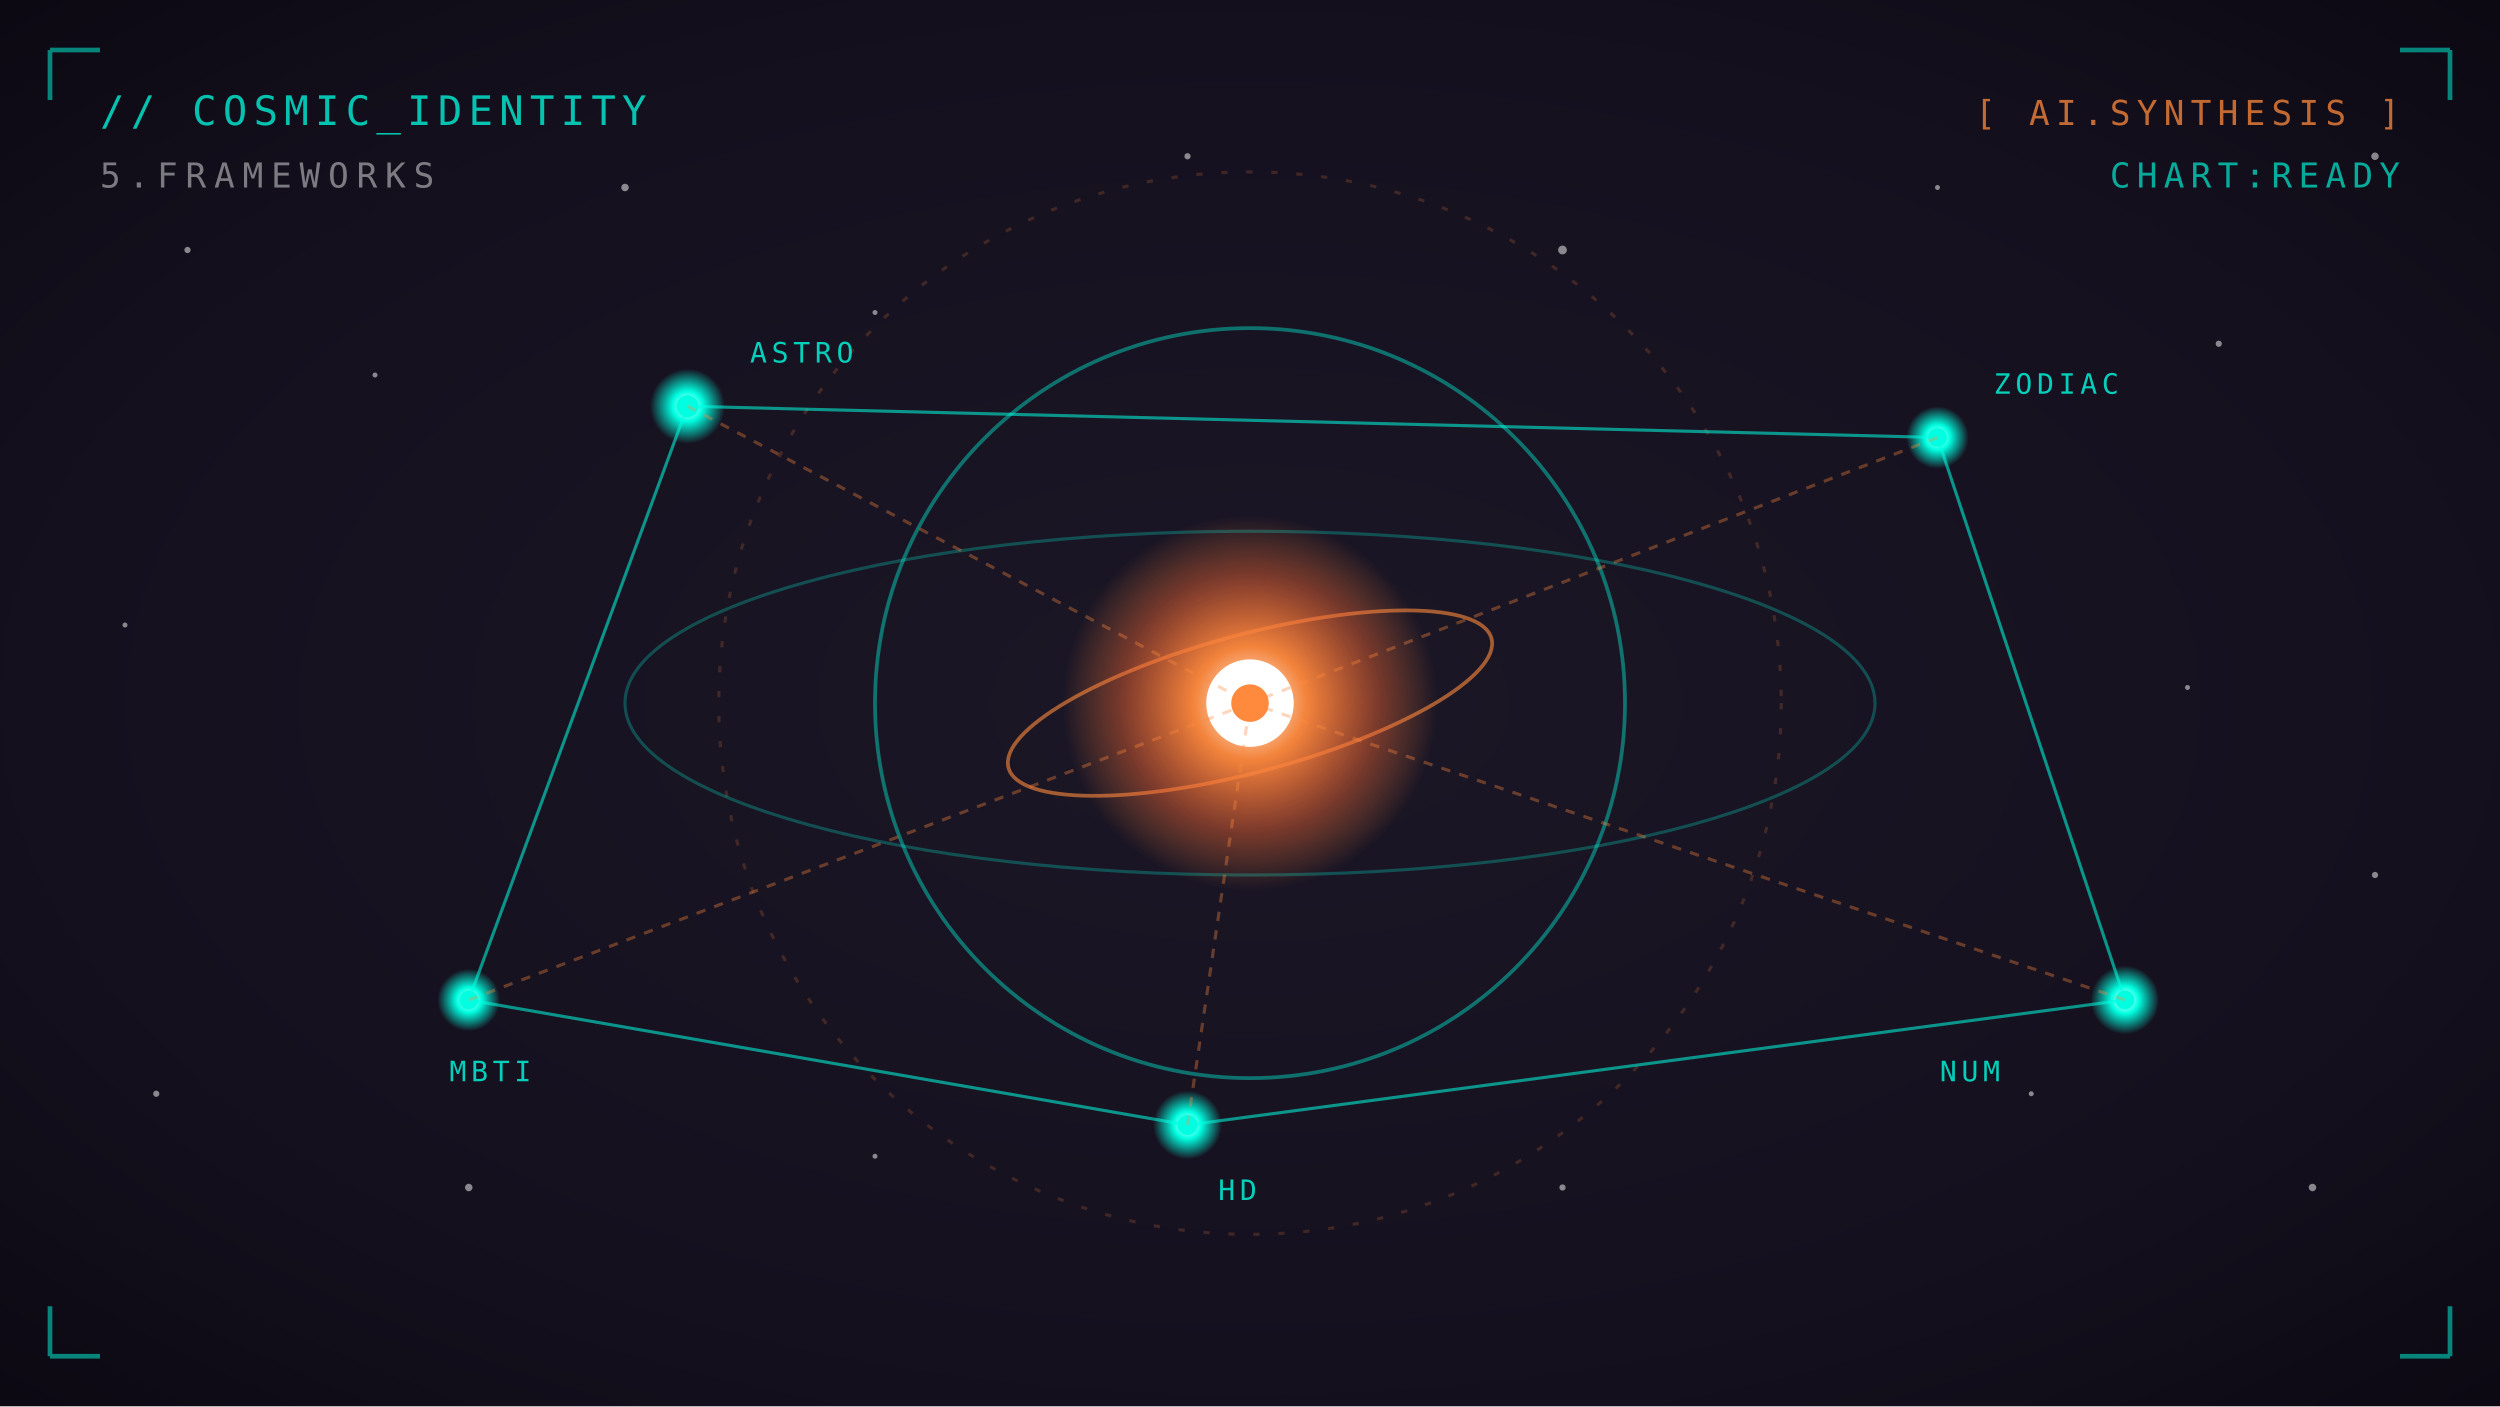
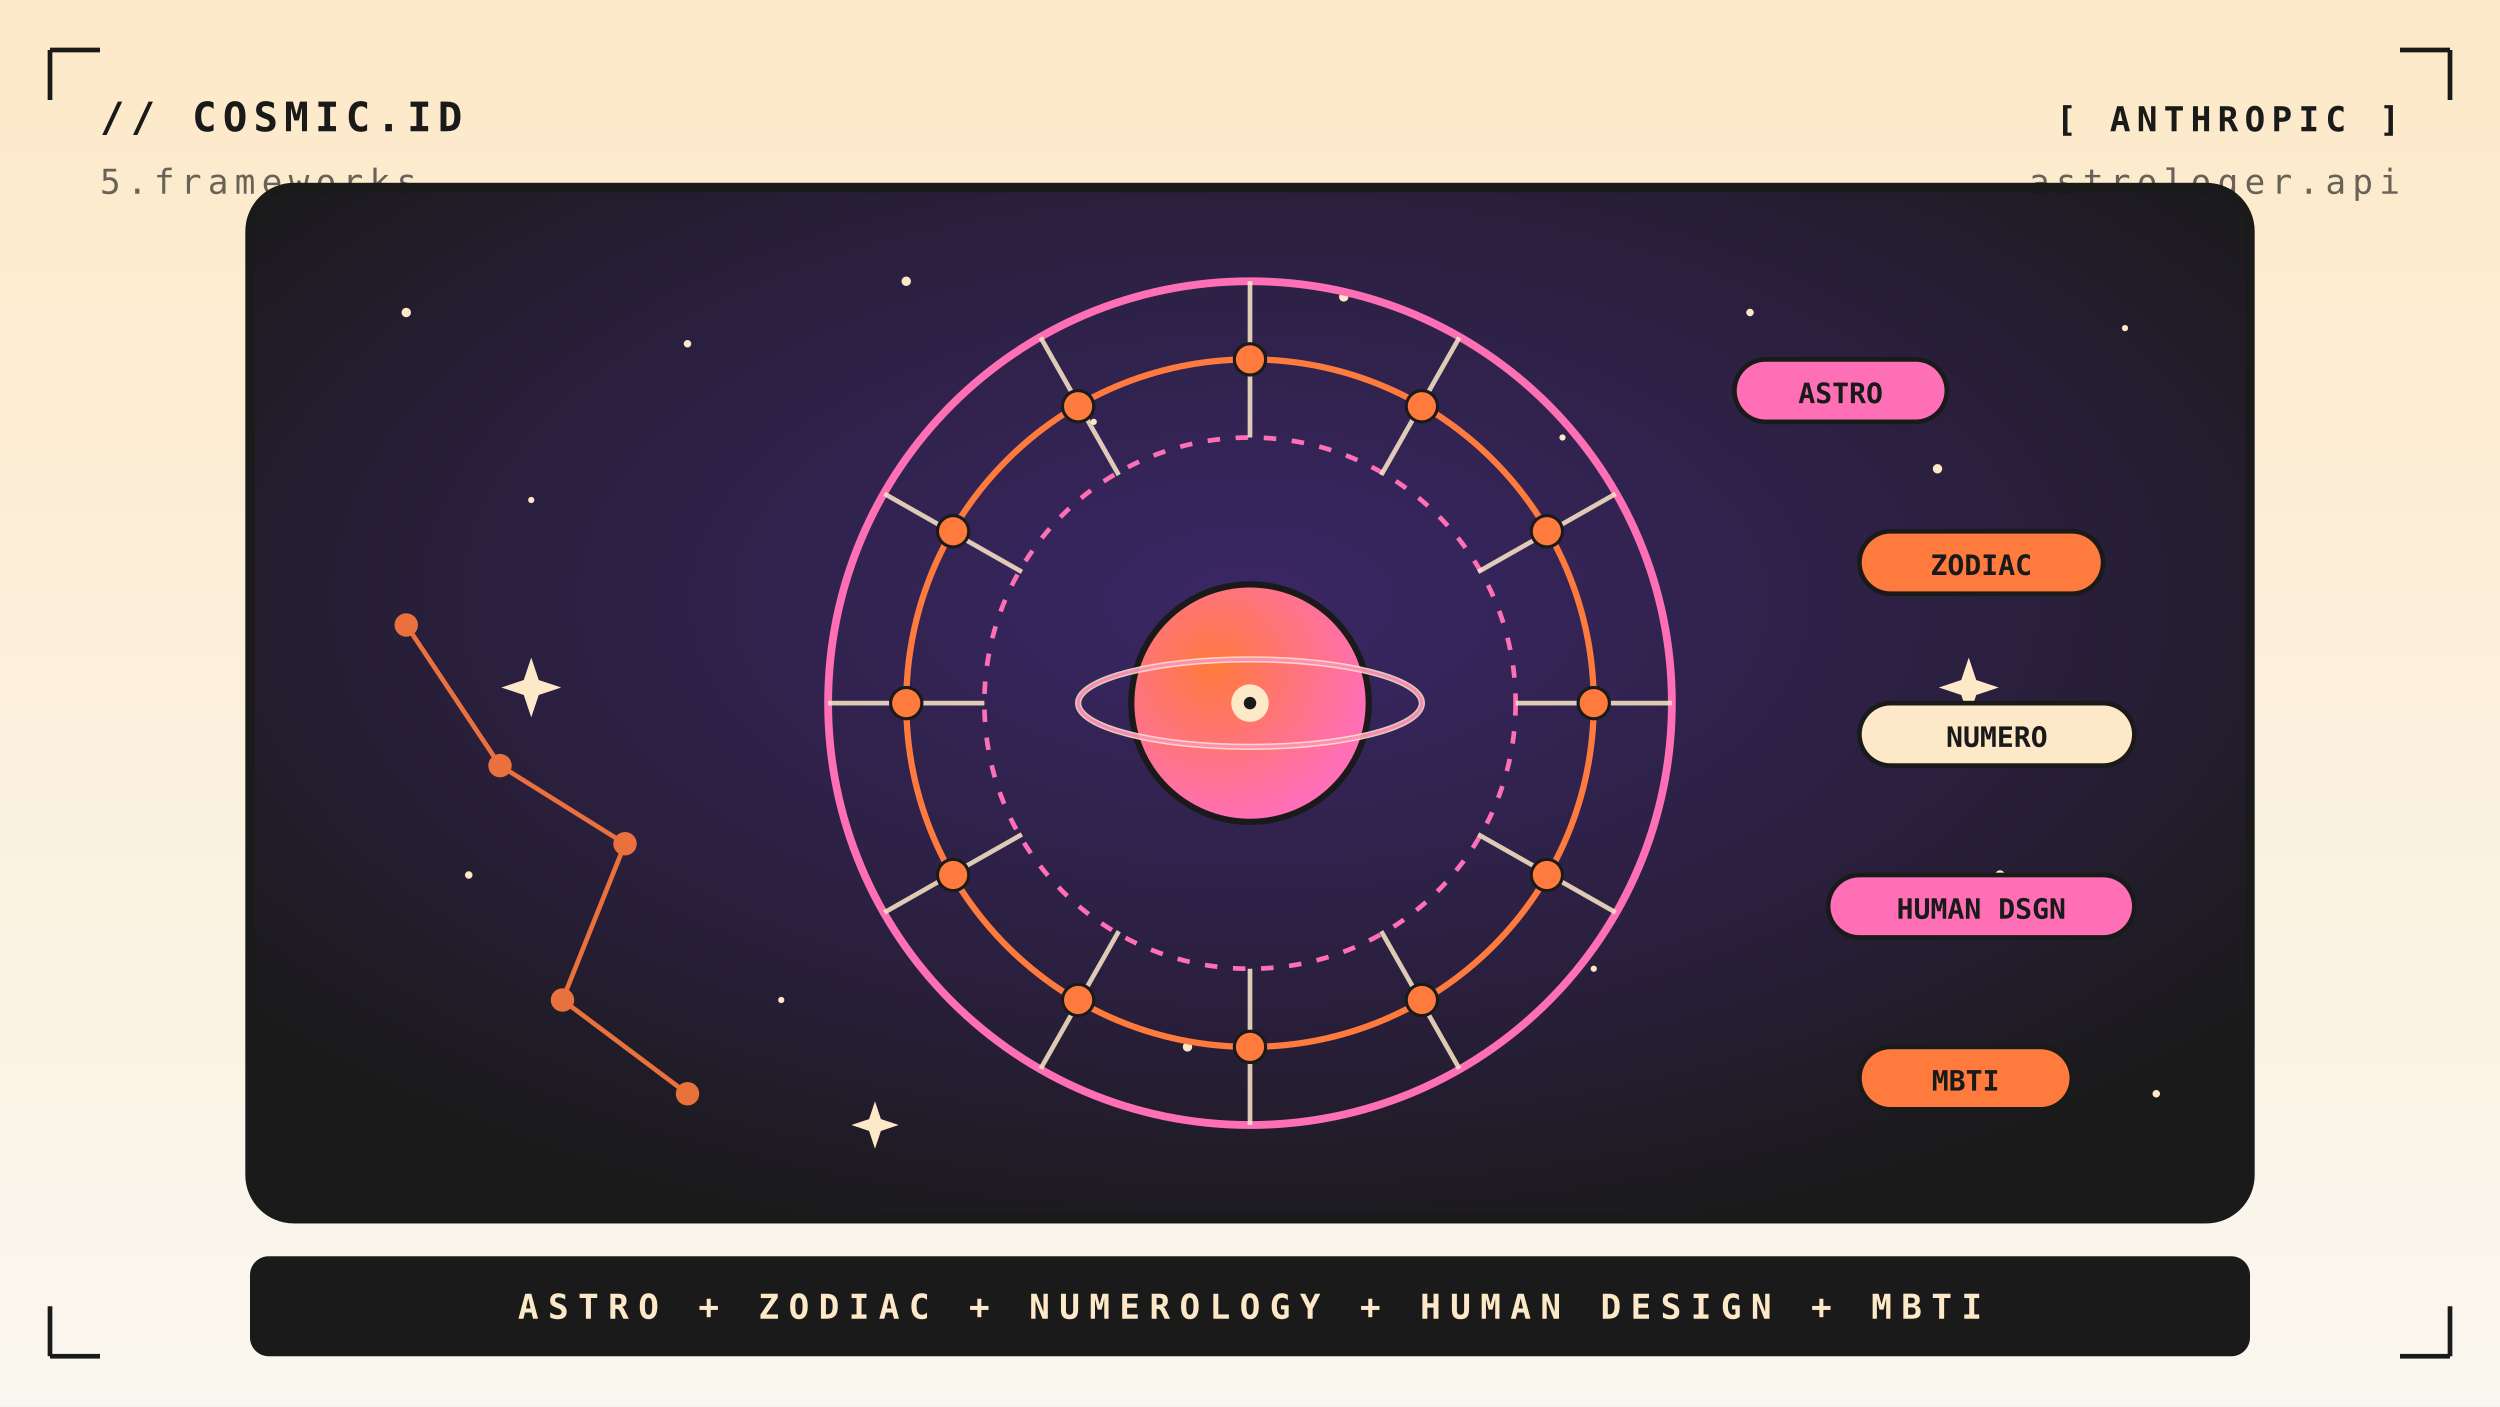
- <svg xmlns="http://www.w3.org/2000/svg" viewBox="0 0 800 450" width="800" height="450" role="img" aria-label="Cosmic Identity thumbnail">
+ <svg xmlns="http://www.w3.org/2000/svg" viewBox="0 0 800 450" width="800" height="450" role="img" aria-label="Cosmic Identity — astrology, zodiac, numerology, Human Design, MBTI">
  <defs>
-     <radialGradient id="ci-bg" cx="50%" cy="50%" r="80%">
-       <stop offset="0%" stop-color="#1c1726" />
-       <stop offset="60%" stop-color="#15101e" />
-       <stop offset="100%" stop-color="#08060e" />
+     <linearGradient id="ci-bg" x1="0" y1="0" x2="0" y2="1">
+       <stop offset="0%" stop-color="#fde9c8" />
+       <stop offset="100%" stop-color="#faf7f0" />
+     </linearGradient>
+     <radialGradient id="ci-sky" cx="50%" cy="40%" r="65%">
+       <stop offset="0%" stop-color="#3a2766" />
+       <stop offset="60%" stop-color="#2a1f3d" />
+       <stop offset="100%" stop-color="#1a1a1a" />
    </radialGradient>
-     <radialGradient id="ci-core" cx="50%" cy="50%" r="50%">
-       <stop offset="0%" stop-color="#ffffff" />
-       <stop offset="30%" stop-color="#ff8a3d" stop-opacity="0.95" />
-       <stop offset="70%" stop-color="#ff6b35" stop-opacity="0.4" />
-       <stop offset="100%" stop-color="#ff8a3d" stop-opacity="0" />
-     </radialGradient>
-     <radialGradient id="ci-star" cx="50%" cy="50%" r="50%">
-       <stop offset="0%" stop-color="#ffffff" />
-       <stop offset="40%" stop-color="#00ffe1" />
-       <stop offset="100%" stop-color="#00ffe1" stop-opacity="0" />
+     <radialGradient id="ci-planet" cx="35%" cy="35%" r="65%">
+       <stop offset="0%" stop-color="#ff7a3d" />
+       <stop offset="100%" stop-color="#ff6fb5" />
    </radialGradient>
  </defs>
  <rect width="800" height="450" fill="url(#ci-bg)" />
-   <g fill="#ffffff" fill-opacity="0.5">
-     <circle cx="60" cy="80" r="1" />
-     <circle cx="120" cy="120" r="0.8" />
-     <circle cx="200" cy="60" r="1.2" />
-     <circle cx="280" cy="100" r="0.8" />
-     <circle cx="380" cy="50" r="1" />
-     <circle cx="500" cy="80" r="1.4" />
-     <circle cx="620" cy="60" r="0.8" />
-     <circle cx="710" cy="110" r="1" />
-     <circle cx="760" cy="50" r="1.2" />
-     <circle cx="40" cy="200" r="0.8" />
-     <circle cx="700" cy="220" r="0.8" />
-     <circle cx="50" cy="350" r="1" />
-     <circle cx="150" cy="380" r="1.2" />
-     <circle cx="280" cy="370" r="0.8" />
-     <circle cx="500" cy="380" r="1" />
-     <circle cx="650" cy="350" r="0.8" />
-     <circle cx="740" cy="380" r="1.2" />
-     <circle cx="760" cy="280" r="1" />
+   <rect x="80" y="60" width="640" height="330" rx="14" fill="url(#ci-sky)" stroke="#1a1a1a" stroke-width="3" />
+   <g fill="#fde9c8">
+     <circle cx="130" cy="100" r="1.5" />
+     <circle cx="170" cy="160" r="1" />
+     <circle cx="220" cy="110" r="1.2" />
+     <circle cx="290" cy="90" r="1.5" />
+     <circle cx="350" cy="135" r="1" />
+     <circle cx="430" cy="95" r="1.5" />
+     <circle cx="500" cy="140" r="1" />
+     <circle cx="560" cy="100" r="1.2" />
+     <circle cx="620" cy="150" r="1.5" />
+     <circle cx="680" cy="105" r="1" />
+     <circle cx="150" cy="280" r="1.2" />
+     <circle cx="250" cy="320" r="1" />
+     <circle cx="380" cy="335" r="1.5" />
+     <circle cx="510" cy="310" r="1" />
+     <circle cx="640" cy="280" r="1.5" />
+     <circle cx="690" cy="350" r="1.2" />
  </g>
-   <g fill="none" transform="translate(400 225)">
-     <ellipse cx="0" cy="0" rx="200" ry="55" stroke="#00ffe1" stroke-opacity="0.25" stroke-width="1" />
-     <ellipse cx="0" cy="0" rx="170" ry="170" stroke="#ff8a3d" stroke-opacity="0.18" stroke-width="1" stroke-dasharray="2 6" />
-     <ellipse cx="0" cy="0" rx="120" ry="120" stroke="#00ffe1" stroke-opacity="0.4" stroke-width="1.2" />
-     <ellipse cx="0" cy="0" rx="80" ry="22" stroke="#ff8a3d" stroke-opacity="0.6" stroke-width="1.2" transform="rotate(-15)" />
+   <g stroke="#fde9c8" stroke-width="1" fill="#fde9c8">
+     <g transform="translate(170 220)">
+       <path d="M 0 -8 L 2 -2 L 8 0 L 2 2 L 0 8 L -2 2 L -8 0 L -2 -2 Z" />
+     </g>
+     <g transform="translate(630 220)">
+       <path d="M 0 -8 L 2 -2 L 8 0 L 2 2 L 0 8 L -2 2 L -8 0 L -2 -2 Z" />
+     </g>
+     <g transform="translate(280 360)">
+       <path d="M 0 -6 L 1.5 -1.5 L 6 0 L 1.5 1.5 L 0 6 L -1.5 1.5 L -6 0 L -1.5 -1.5 Z" />
+     </g>
  </g>
  <g transform="translate(400 225)">
-     <circle r="60" fill="url(#ci-core)" />
-     <circle r="14" fill="#ffffff" />
-     <circle r="6" fill="#ff8a3d" />
+     <circle r="135" fill="none" stroke="#ff6fb5" stroke-width="2.5" />
+     <circle r="110" fill="none" stroke="#ff7a3d" stroke-width="2" />
+     <circle r="85" fill="none" stroke="#ff6fb5" stroke-width="1.5" stroke-dasharray="4 5" />
+     <g stroke="#fde9c8" stroke-width="1.5" opacity="0.85">
+       <line x1="0" y1="-135" x2="0" y2="-85" />
+       <line x1="67" y1="-117" x2="42" y2="-73" />
+       <line x1="117" y1="-67" x2="73" y2="-42" />
+       <line x1="135" y1="0" x2="85" y2="0" />
+       <line x1="117" y1="67" x2="73" y2="42" />
+       <line x1="67" y1="117" x2="42" y2="73" />
+       <line x1="0" y1="135" x2="0" y2="85" />
+       <line x1="-67" y1="117" x2="-42" y2="73" />
+       <line x1="-117" y1="67" x2="-73" y2="42" />
+       <line x1="-135" y1="0" x2="-85" y2="0" />
+       <line x1="-117" y1="-67" x2="-73" y2="-42" />
+       <line x1="-67" y1="-117" x2="-42" y2="-73" />
+     </g>
+     <g fill="#ff7a3d" stroke="#1a1a1a" stroke-width="1">
+       <circle cx="0" cy="-110" r="5" />
+       <circle cx="55" cy="-95" r="5" />
+       <circle cx="95" cy="-55" r="5" />
+       <circle cx="110" cy="0" r="5" />
+       <circle cx="95" cy="55" r="5" />
+       <circle cx="55" cy="95" r="5" />
+       <circle cx="0" cy="110" r="5" />
+       <circle cx="-55" cy="95" r="5" />
+       <circle cx="-95" cy="55" r="5" />
+       <circle cx="-110" cy="0" r="5" />
+       <circle cx="-95" cy="-55" r="5" />
+       <circle cx="-55" cy="-95" r="5" />
+     </g>
+     <circle r="38" fill="url(#ci-planet)" stroke="#1a1a1a" stroke-width="2" />
+     <ellipse cx="0" cy="0" rx="55" ry="14" fill="none" stroke="#fde9c8" stroke-width="2" opacity="0.85" />
+     <ellipse cx="0" cy="0" rx="55" ry="14" fill="none" stroke="#ff6fb5" stroke-width="1" opacity="0.7" />
+     <circle r="6" fill="#fde9c8" />
+     <circle r="2" fill="#1a1a1a" />
  </g>
-   <g>
-     <g transform="translate(220 130)">
-       <circle r="12" fill="url(#ci-star)" />
-       <circle r="3.5" fill="#00ffe1" />
+   <g stroke="#ff7a3d" stroke-width="1.5" fill="#ff7a3d" opacity="0.9">
+     <line x1="130" y1="200" x2="160" y2="245" />
+     <line x1="160" y1="245" x2="200" y2="270" />
+     <line x1="200" y1="270" x2="180" y2="320" />
+     <line x1="180" y1="320" x2="220" y2="350" />
+     <circle cx="130" cy="200" r="3" />
+     <circle cx="160" cy="245" r="3" />
+     <circle cx="200" cy="270" r="3" />
+     <circle cx="180" cy="320" r="3" />
+     <circle cx="220" cy="350" r="3" />
+   </g>
+   <g font-family="ui-monospace, Menlo, monospace" font-size="9" font-weight="700" text-anchor="middle">
+     <g>
+       <rect x="555" y="115" width="68" height="20" rx="10" fill="#ff6fb5" stroke="#1a1a1a" stroke-width="1.5" />
+       <text x="589" y="129" fill="#1a1a1a">ASTRO</text>
    </g>
-     <g transform="translate(620 140)">
-       <circle r="10" fill="url(#ci-star)" />
-       <circle r="3" fill="#00ffe1" />
+     <g>
+       <rect x="595" y="170" width="78" height="20" rx="10" fill="#ff7a3d" stroke="#1a1a1a" stroke-width="1.5" />
+       <text x="634" y="184" fill="#1a1a1a">ZODIAC</text>
    </g>
-     <g transform="translate(680 320)">
-       <circle r="11" fill="url(#ci-star)" />
-       <circle r="3" fill="#00ffe1" />
+     <g>
+       <rect x="595" y="225" width="88" height="20" rx="10" fill="#fde9c8" stroke="#1a1a1a" stroke-width="1.5" />
+       <text x="639" y="239" fill="#1a1a1a">NUMERO</text>
    </g>
-     <g transform="translate(380 360)">
-       <circle r="11" fill="url(#ci-star)" />
-       <circle r="3.2" fill="#00ffe1" />
+     <g>
+       <rect x="585" y="280" width="98" height="20" rx="10" fill="#ff6fb5" stroke="#1a1a1a" stroke-width="1.5" />
+       <text x="634" y="294" fill="#1a1a1a">HUMAN DSGN</text>
    </g>
-     <g transform="translate(150 320)">
-       <circle r="10" fill="url(#ci-star)" />
-       <circle r="3" fill="#00ffe1" />
+     <g>
+       <rect x="595" y="335" width="68" height="20" rx="10" fill="#ff7a3d" stroke="#1a1a1a" stroke-width="1.5" />
+       <text x="629" y="349" fill="#1a1a1a">MBTI</text>
    </g>
  </g>
-   <g stroke="#00ffe1" stroke-opacity="0.55" stroke-width="1" fill="none">
-     <line x1="220" y1="130" x2="620" y2="140" />
-     <line x1="620" y1="140" x2="680" y2="320" />
-     <line x1="680" y1="320" x2="380" y2="360" />
-     <line x1="380" y1="360" x2="150" y2="320" />
-     <line x1="150" y1="320" x2="220" y2="130" />
+   <g font-family="ui-monospace, Menlo, monospace" font-size="13" fill="#1a1a1a" letter-spacing="2">
+     <text x="32" y="42" font-weight="700">// COSMIC.ID</text>
+     <text x="32" y="62" font-size="11" fill-opacity="0.65">5.frameworks</text>
  </g>
-   <g stroke="#ff8a3d" stroke-opacity="0.35" stroke-width="1" stroke-dasharray="3 3" fill="none">
-     <line x1="220" y1="130" x2="400" y2="225" />
-     <line x1="620" y1="140" x2="400" y2="225" />
-     <line x1="680" y1="320" x2="400" y2="225" />
-     <line x1="380" y1="360" x2="400" y2="225" />
-     <line x1="150" y1="320" x2="400" y2="225" />
+   <g font-family="ui-monospace, Menlo, monospace" font-size="11" fill="#1a1a1a" letter-spacing="2" text-anchor="end">
+     <text x="768" y="42" font-weight="700">[ ANTHROPIC ]</text>
+     <text x="768" y="62" fill-opacity="0.65">astrologer.api</text>
  </g>
-   <g font-family="ui-monospace, Menlo, monospace" font-size="9" fill="#00ffe1" fill-opacity="0.8" letter-spacing="1.5">
-     <text x="240" y="116">ASTRO</text>
-     <text x="638" y="126">ZODIAC</text>
-     <text x="640" y="346" text-anchor="end">NUM</text>
-     <text x="396" y="384" text-anchor="middle">HD</text>
-     <text x="170" y="346" text-anchor="end">MBTI</text>
+   <rect x="80" y="402" width="640" height="32" rx="6" fill="#1a1a1a" />
+   <g font-family="ui-monospace, Menlo, monospace" font-size="11" fill="#fde9c8" letter-spacing="3" text-anchor="middle">
+     <text x="400" y="422" font-weight="700">ASTRO + ZODIAC + NUMEROLOGY + HUMAN DESIGN + MBTI</text>
  </g>
-   <g font-family="ui-monospace, Menlo, monospace" font-size="13" fill="#00ffe1" fill-opacity="0.75" letter-spacing="2">
-     <text x="32" y="40">// COSMIC_IDENTITY</text>
-   </g>
-   <g font-family="ui-monospace, Menlo, monospace" font-size="11" fill="#ffffff" fill-opacity="0.45" letter-spacing="2.5">
-     <text x="32" y="60">5.FRAMEWORKS</text>
-   </g>
-   <g font-family="ui-monospace, Menlo, monospace" font-size="11" fill="#ff8a3d" fill-opacity="0.75" letter-spacing="2" text-anchor="end">
-     <text x="768" y="40">[ AI.SYNTHESIS ]</text>
-     <text x="768" y="60" fill="#00ffe1" fill-opacity="0.65">CHART:READY</text>
-   </g>
-   <g stroke="#00ffe1" stroke-opacity="0.5" stroke-width="1.5" fill="none">
+   <g stroke="#1a1a1a" stroke-width="1.5" fill="none">
    <path d="M 16 16 L 16 32 M 16 16 L 32 16" />
    <path d="M 784 16 L 784 32 M 784 16 L 768 16" />
    <path d="M 16 434 L 16 418 M 16 434 L 32 434" />
    <path d="M 784 434 L 784 418 M 784 434 L 768 434" />
  </g>
</svg>
